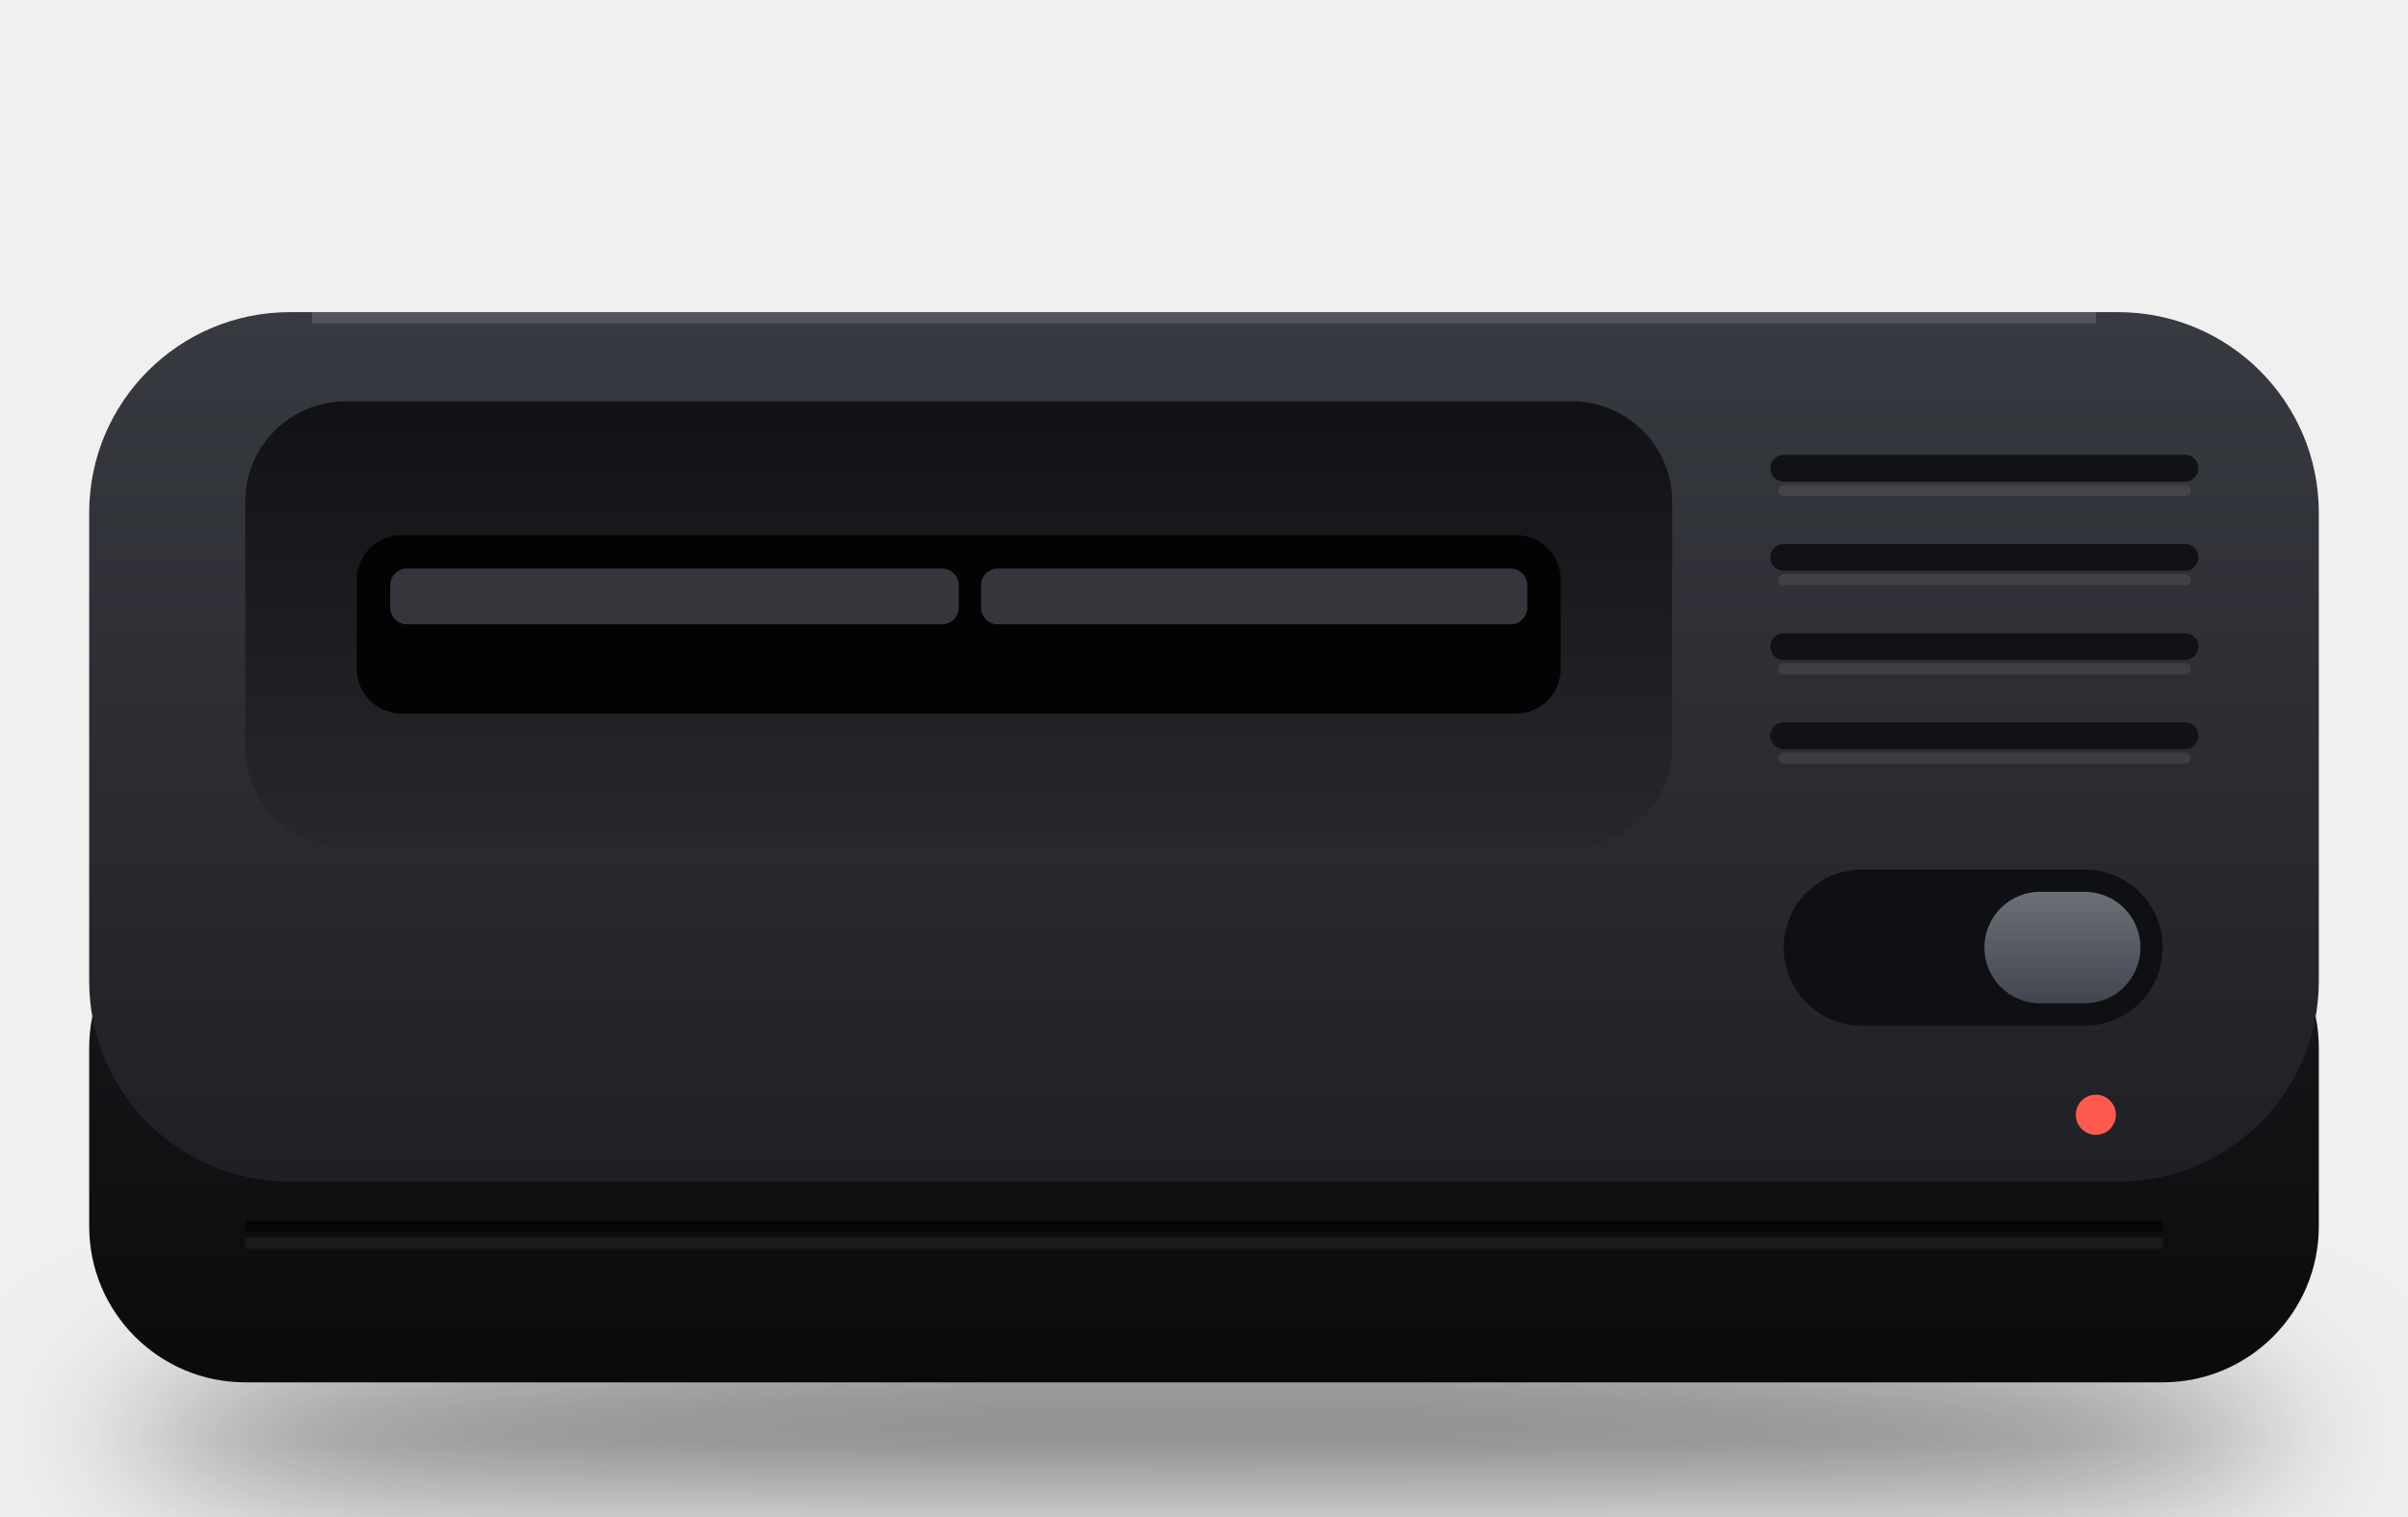
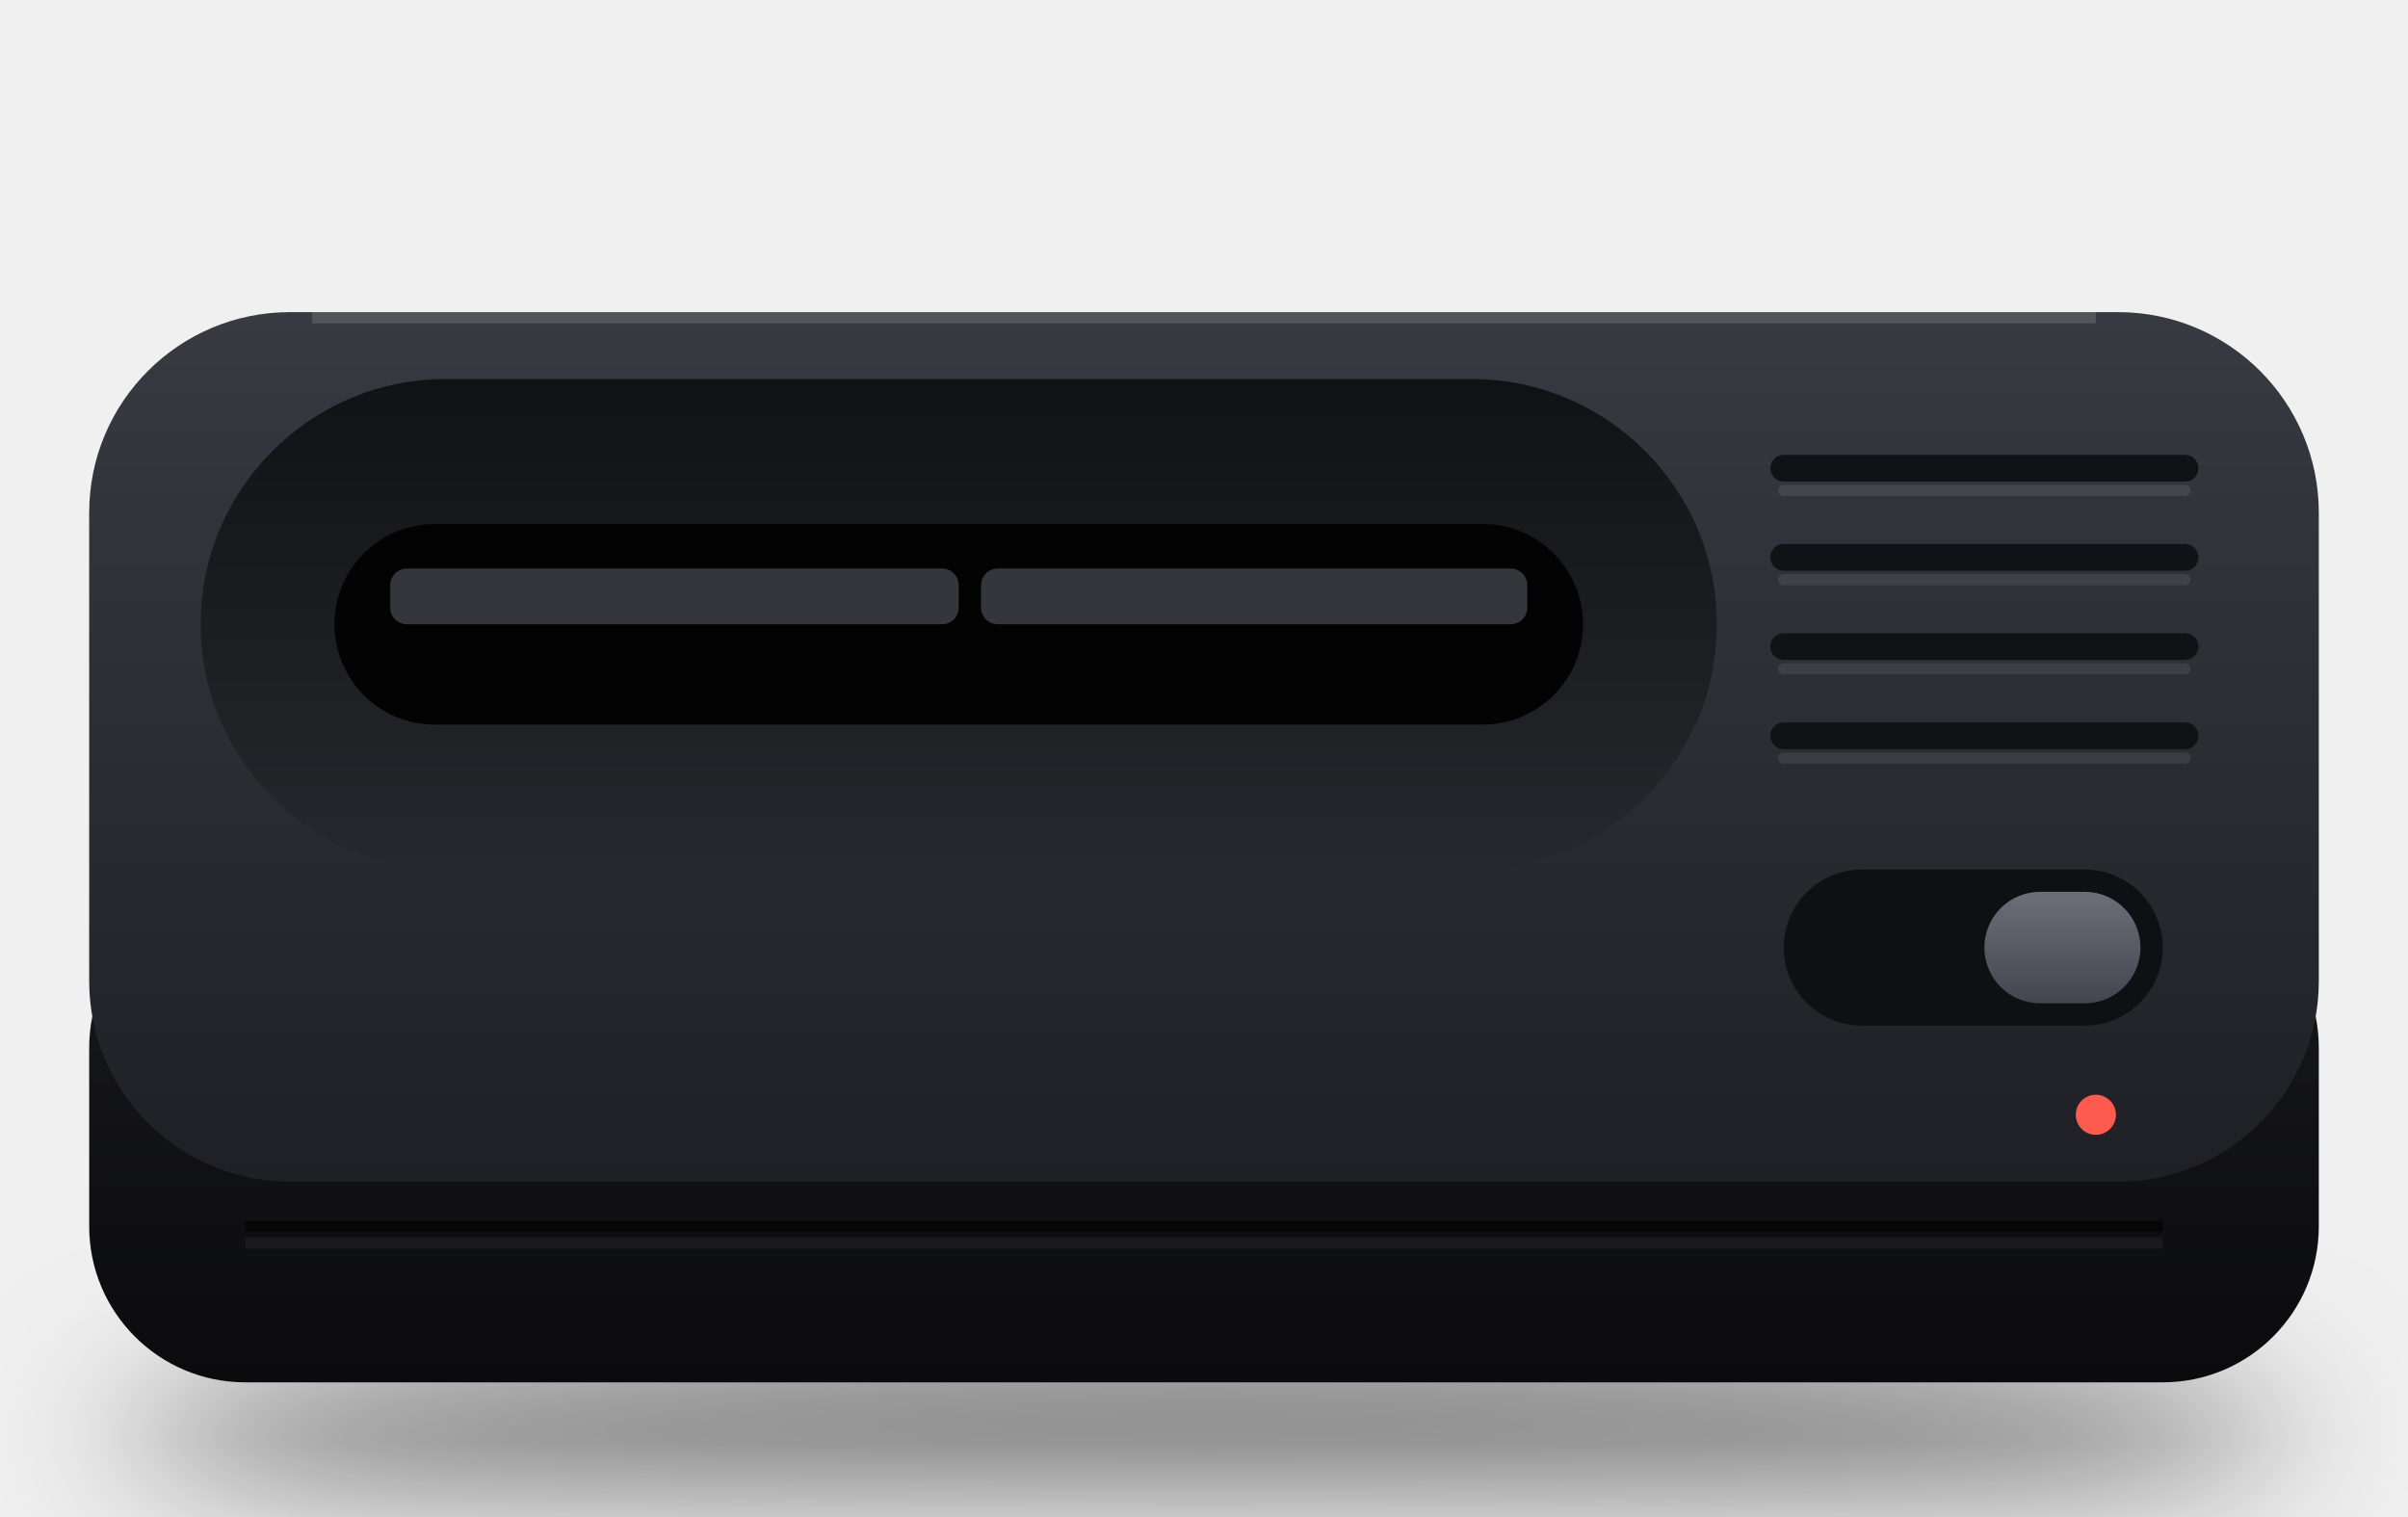
<svg xmlns="http://www.w3.org/2000/svg" viewBox="12 30 216 136">
  <defs>
    <filter id="soft" x="-50%" y="-200%" width="200%" height="500%">
      <feGaussianBlur stdDeviation="7" />
    </filter>
    <linearGradient id="top" x1="0" y1="0" x2="0" y2="1">
      <stop offset="0" stop-color="#383a41" />
      <stop offset="1" stop-color="#1f2025" />
    </linearGradient>
    <linearGradient id="front" x1="0" y1="0" x2="0" y2="1">
      <stop offset="0" stop-color="#18191c" />
      <stop offset="1" stop-color="#0b0b0d" />
    </linearGradient>
    <linearGradient id="well" x1="0" y1="0" x2="0" y2="1">
      <stop offset="0" stop-color="#111215" />
      <stop offset="1" stop-color="#26282d" />
    </linearGradient>
    <linearGradient id="knob" x1="0" y1="0" x2="0" y2="1">
      <stop offset="0" stop-color="#6c6f78" />
      <stop offset="1" stop-color="#43464e" />
    </linearGradient>
  </defs>
  <ellipse cx="120" cy="160" rx="98" ry="9" fill="#000" opacity=".55" filter="url(#soft)" />
  <rect x="20" y="110" width="200" height="44" rx="14" fill="url(#front)" />
  <rect x="20" y="58" width="200" height="78" rx="18" fill="url(#top)" />
  <path d="M40 58.5h160" stroke="#fff" stroke-opacity=".14" />
-   <rect x="34" y="66" width="128" height="40" rx="9" fill="url(#well)" />
-   <rect x="44" y="78" width="108" height="16" rx="4" fill="#030304" />
+   <rect x="30" y="64" width="136" height="44" rx="22" fill="url(#well)" />
+   <rect x="42" y="77" width="112" height="18" rx="9" fill="#030304" />
  <rect x="47" y="81" width="51" height="5" rx="1.5" fill="#34363c" />
  <rect x="100" y="81" width="49" height="5" rx="1.5" fill="#34363c" />
  <g stroke="#111215" stroke-width="2.4" stroke-linecap="round">
    <path d="M172 72h36M172 80h36M172 88h36M172 96h36" />
  </g>
  <g stroke="#fff" stroke-opacity=".08" stroke-linecap="round">
    <path d="M172 74h36M172 82h36M172 90h36M172 98h36" />
  </g>
  <rect x="172" y="108" width="34" height="14" rx="7" fill="#0f1013" />
  <rect x="190" y="110" width="14" height="10" rx="5" fill="url(#knob)" />
  <path d="M34 140h172" stroke="#000" stroke-opacity=".6" />
  <path d="M34 141.5h172" stroke="#fff" stroke-opacity=".05" />
  <circle cx="200" cy="130" r="1.8" fill="#ff5a4e" />
</svg>
